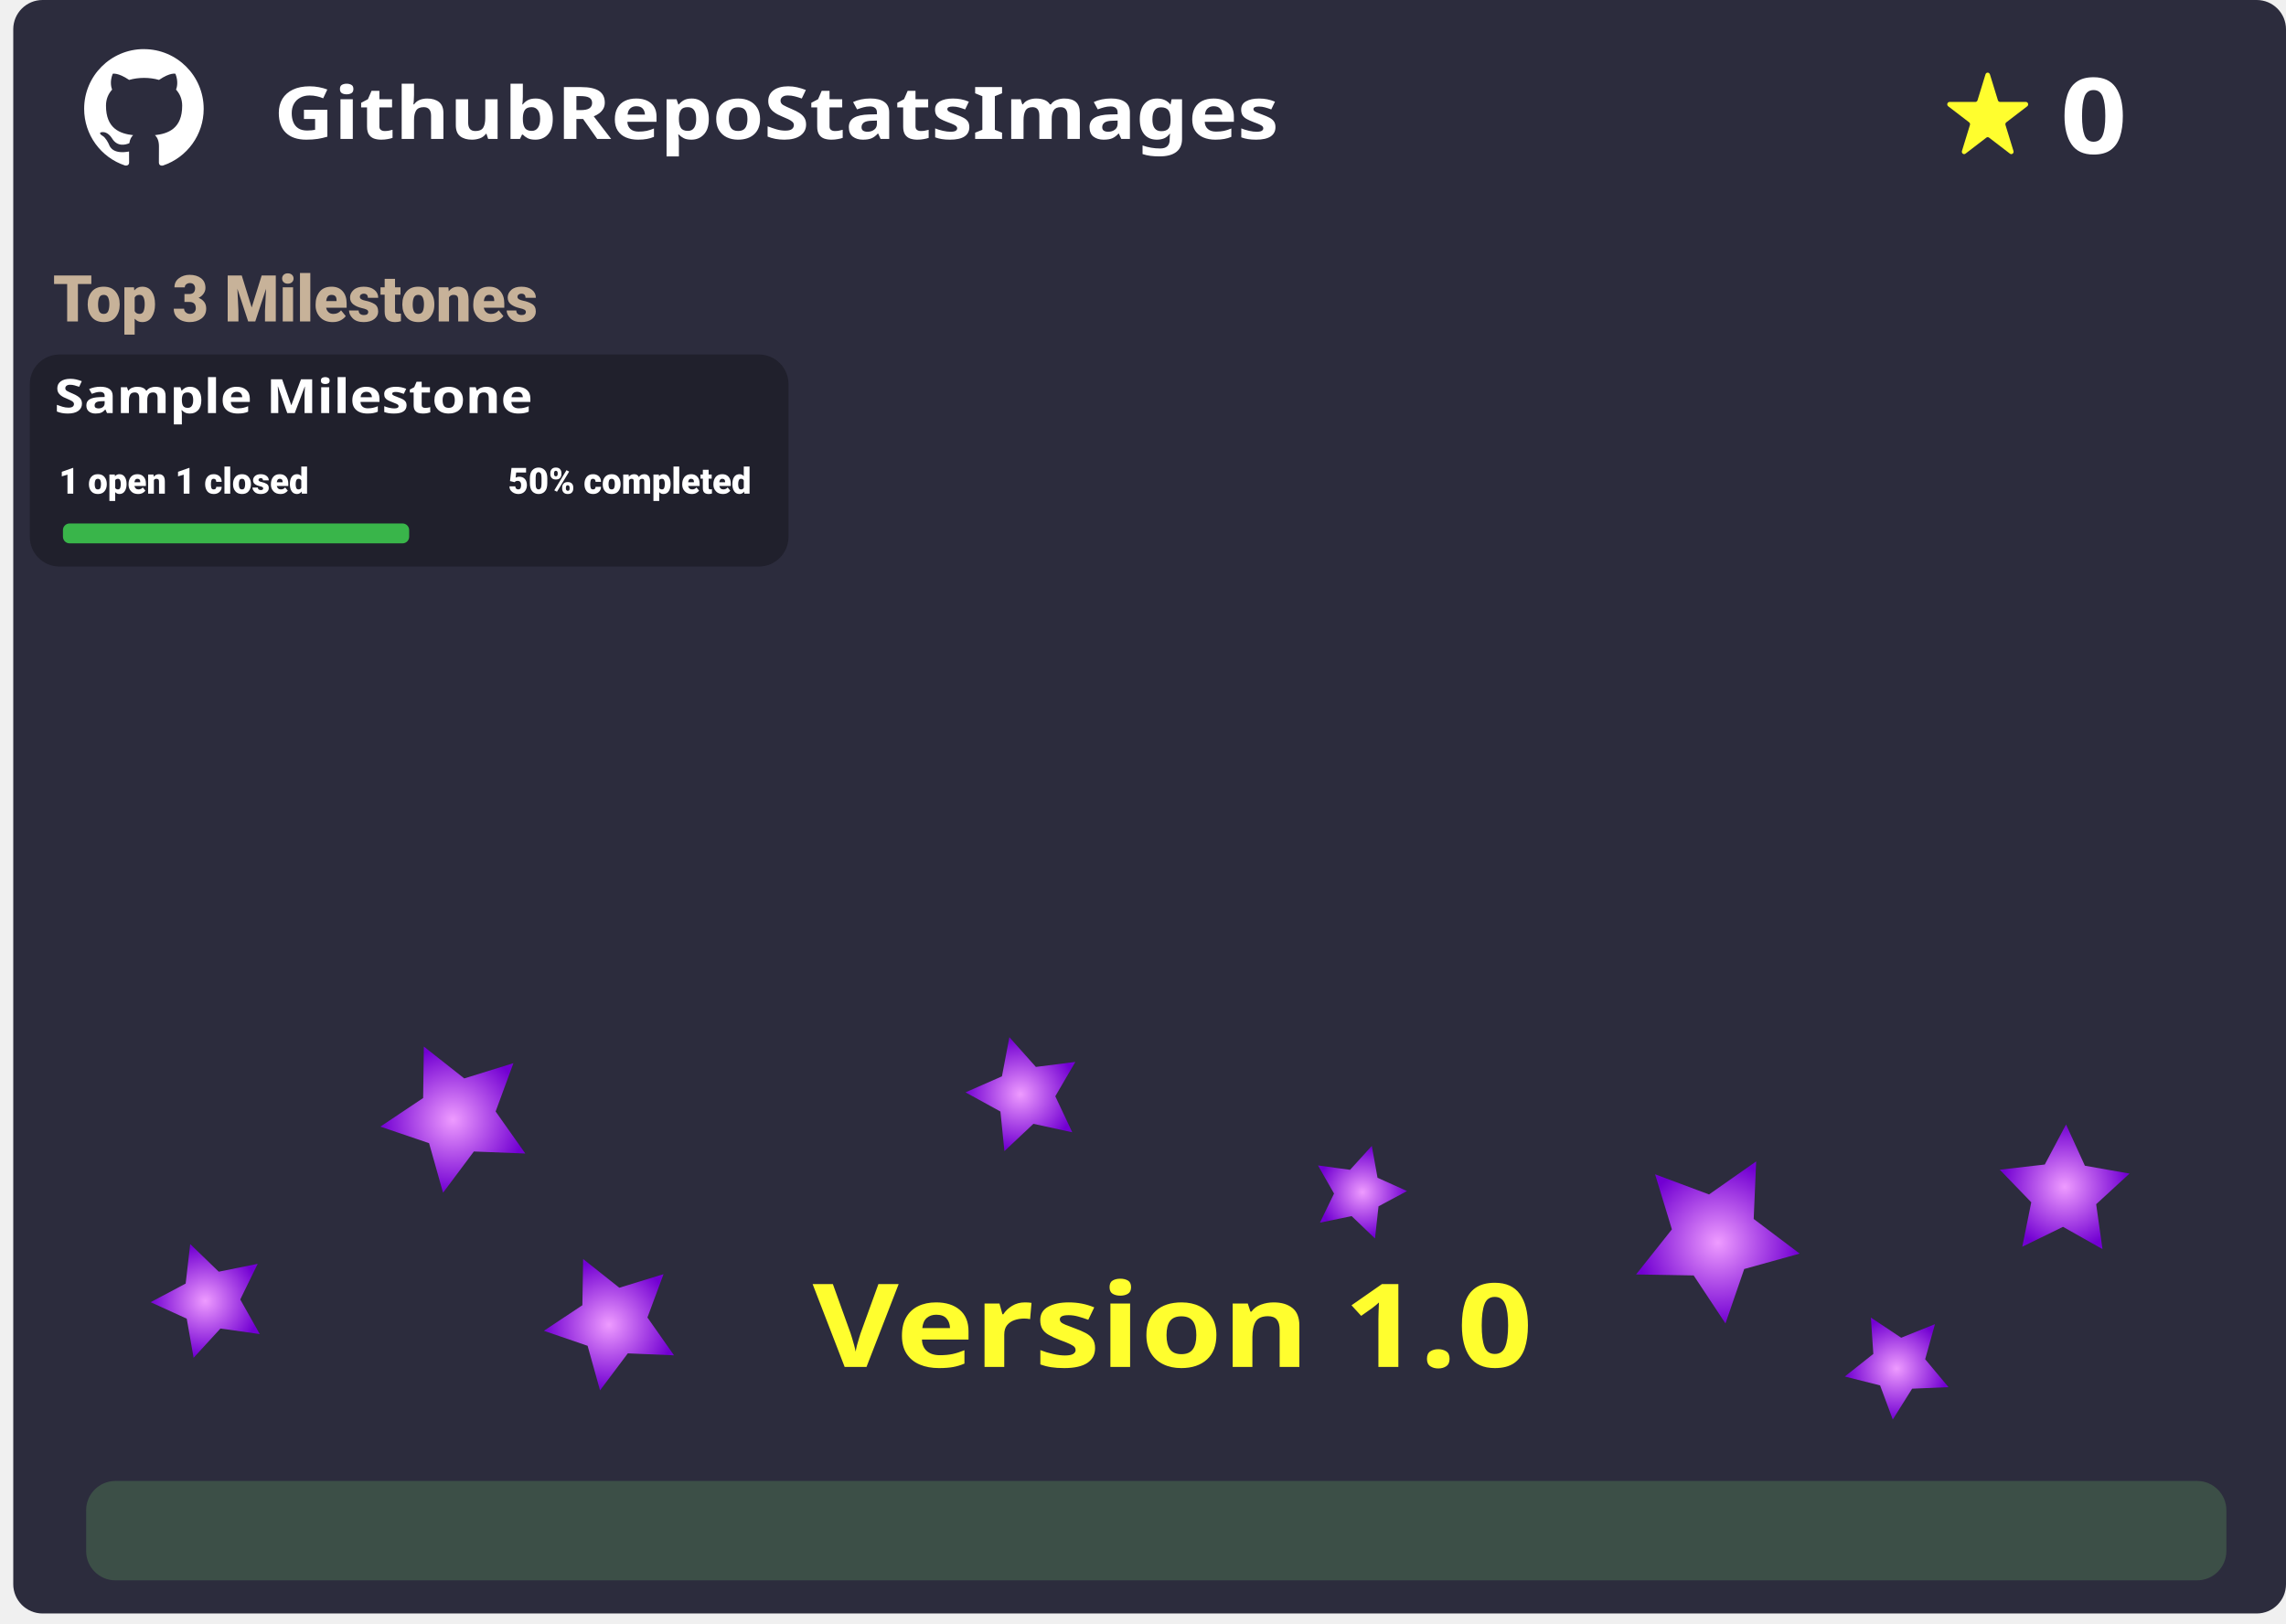
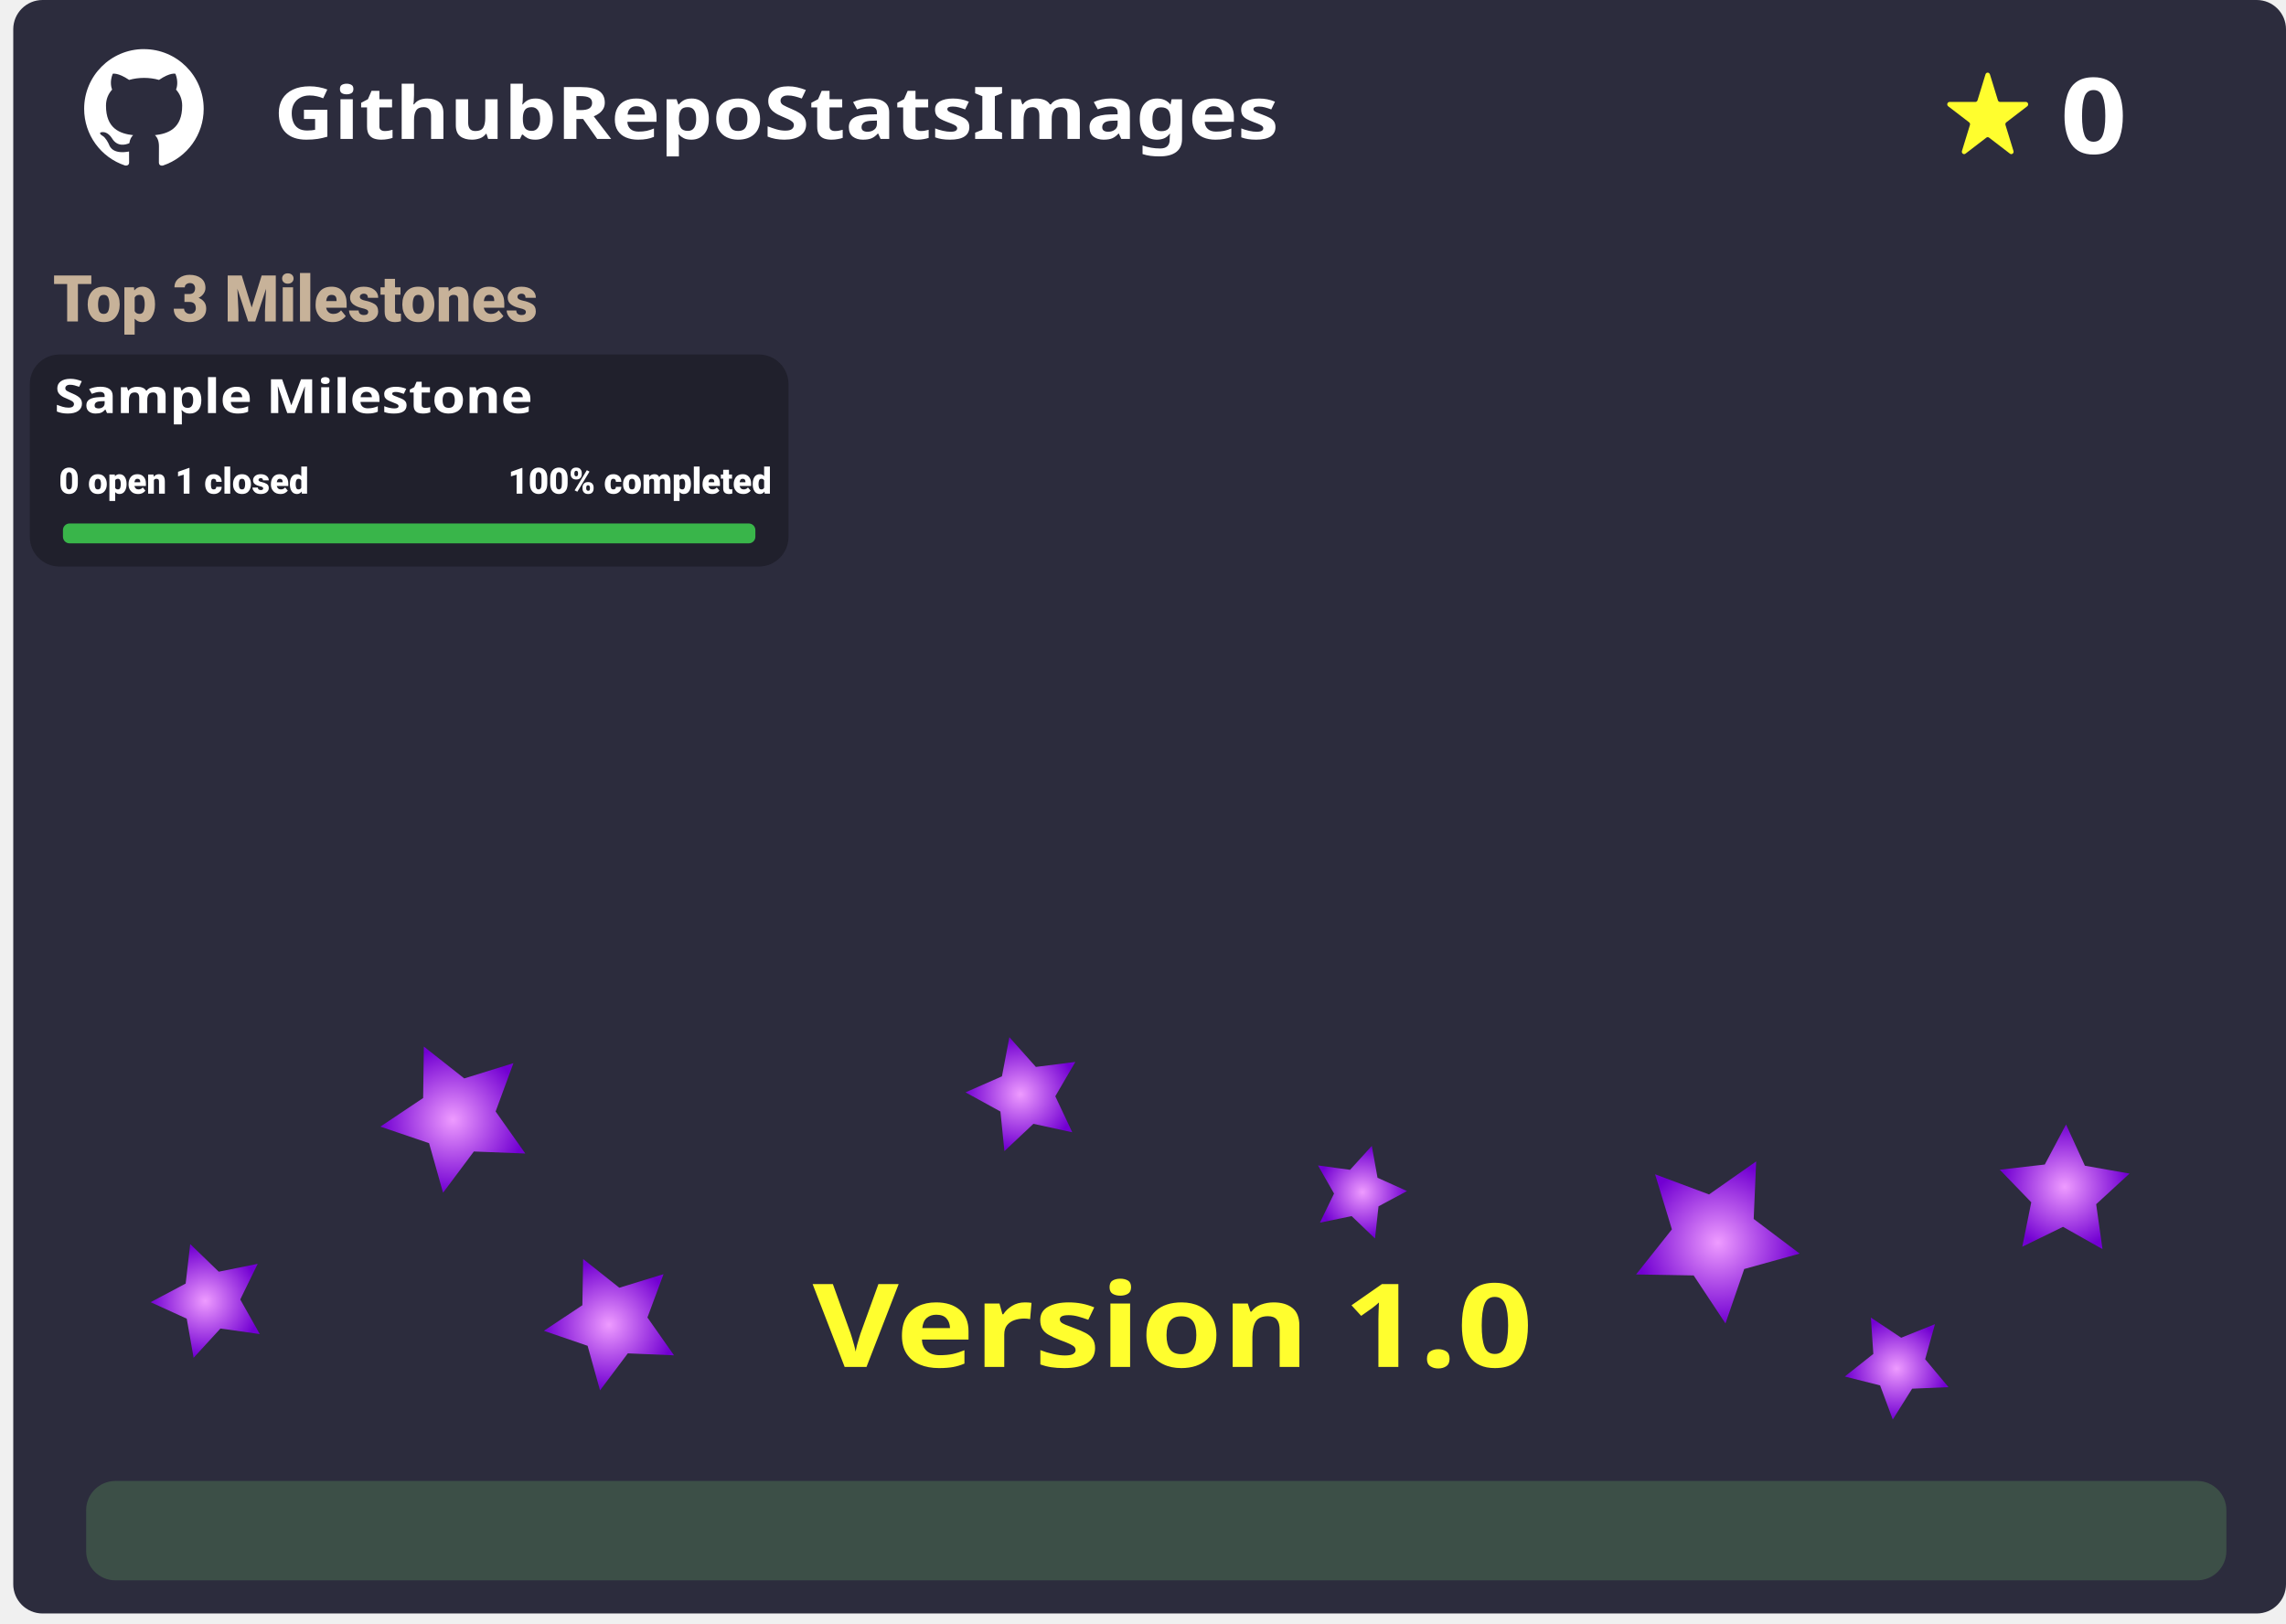
<svg xmlns="http://www.w3.org/2000/svg" xmlns:ns2="http://svgjs.dev/svgjs" xmlns:xlink="http://www.w3.org/1999/xlink" version="1.1" width="690" height="490">
  <a href="https://github.com/RobloxHero/MemoryStoreServerPopulating">
    <svg width="690" height="555" viewBox="0 0 690 555">
      <defs>
        <radialGradient id="radial-gradient" cx="136.68" cy="337.94" fx="136.68" fy="337.94" r="21.97" gradientUnits="userSpaceOnUse">
          <stop offset="0" stop-color="#ee9bff" />
          <stop offset="1" stop-color="#7200d2" />
        </radialGradient>
        <radialGradient id="radial-gradient-2" cx="518.52" cy="375.01" fx="518.52" fy="375.01" r="24.57" xlink:href="#radial-gradient" />
        <radialGradient id="radial-gradient-3" cx="183.8" cy="399.83" fx="183.8" fy="399.83" r="19.73" xlink:href="#radial-gradient" />
        <radialGradient id="radial-gradient-4" cx="308.01" cy="330.26" fx="308.01" fy="330.26" r="16.88" xlink:href="#radial-gradient" />
        <radialGradient id="radial-gradient-5" cx="411.26" cy="359.84" fx="411.26" fy="359.84" r="13.7" xlink:href="#radial-gradient" />
        <radialGradient id="radial-gradient-6" cx="572.48" cy="413.07" fx="572.48" fy="413.07" r="15.52" xlink:href="#radial-gradient" />
        <radialGradient id="radial-gradient-7" cx="623.19" cy="358.21" fx="623.19" fy="358.21" r="19.2" xlink:href="#radial-gradient" />
        <radialGradient id="radial-gradient-8" cx="61.94" cy="392.67" fx="61.94" fy="392.67" r="16.82" xlink:href="#radial-gradient" />
      </defs>
      <rect x="4" width="686" height="487" rx="8.84" ry="8.84" style="fill: #2c2c3d;" />
      <path id="GithubLogo" d="m43.45,14.83c9.96,0,18.03,8.07,18.03,18.03,0,7.75-4.94,14.63-12.28,17.1-.9.18-1.24-.38-1.24-.86,0-.61.02-2.55.02-4.96,0-1.69-.56-2.77-1.22-3.34,4.01-.45,8.23-1.98,8.23-8.9,0-1.98-.7-3.58-1.85-4.85.18-.45.81-2.3-.18-4.78,0,0-1.51-.5-4.96,1.85-1.44-.41-2.97-.61-4.51-.61s-3.06.2-4.51.61c-3.45-2.32-4.96-1.85-4.96-1.85-.99,2.48-.36,4.33-.18,4.78-1.15,1.26-1.85,2.88-1.85,4.85,0,6.9,4.19,8.45,8.2,8.9-.52.45-.99,1.24-1.15,2.41-1.04.47-3.63,1.24-5.25-1.49-.34-.54-1.35-1.87-2.77-1.85-1.51.02-.61.86.02,1.19.77.43,1.65,2.03,1.85,2.55.36,1.01,1.53,2.95,6.06,2.12,0,1.51.02,2.93.02,3.36,0,.47-.34,1.01-1.24.86-7.36-2.45-12.33-9.34-12.33-17.1,0-9.96,8.07-18.03,18.03-18.03Z" style="fill: #fff;" />
      <path d="m600.63,22.43l2.41,7.84c.09.3.36.5.65.5h7.8c.66,0,.94.9.4,1.31l-6.31,4.84c-.24.18-.34.51-.25.81l2.41,7.84c.21.67-.52,1.22-1.06.81l-6.31-4.84c-.24-.18-.57-.18-.81,0l-6.31,4.84c-.54.41-1.26-.14-1.06-.81l2.41-7.84c.09-.3,0-.63-.25-.81l-6.31-4.84c-.54-.41-.26-1.31.4-1.31h7.8c.3,0,.56-.2.65-.5l2.41-7.84c.21-.67,1.1-.67,1.31,0Z" style="fill: #fffe2e;" />
      <g id="Stars">
        <polygon points="158.56 348.17 143.03 347.56 133.73 360 129.51 345.05 114.8 340.05 127.72 331.42 127.93 315.88 140.13 325.5 154.97 320.9 149.6 335.48 158.56 348.17" style="fill: url(#radial-gradient);" />
        <polygon points="520.81 399.46 511.21 384.97 493.83 384.67 504.64 371.06 499.57 354.44 515.85 360.52 530.08 350.55 529.33 367.92 543.21 378.38 526.47 383.03 520.81 399.46" style="fill: url(#radial-gradient-2);" />
        <polygon points="203.44 409.08 189.5 408.49 181.11 419.65 177.36 406.21 164.16 401.68 175.78 393.96 176.01 380.01 186.94 388.68 200.28 384.58 195.42 397.66 203.44 409.08" style="fill: url(#radial-gradient-3);" />
        <polygon points="323.65 341.76 311.92 339.21 303.17 347.44 301.96 335.49 291.43 329.71 302.42 324.87 304.67 313.07 312.67 322.03 324.58 320.52 318.53 330.89 323.65 341.76" style="fill: url(#radial-gradient-4);" />
        <polygon points="415.02 373.81 407.97 367.06 398.41 369.04 402.66 360.25 397.82 351.77 407.49 353.09 414.06 345.88 415.79 355.48 424.69 359.5 416.09 364.11 415.02 373.81" style="fill: url(#radial-gradient-5);" />
        <polygon points="588.13 418.69 577.15 419.15 571.31 428.46 567.48 418.16 556.83 415.48 565.44 408.65 564.7 397.69 573.85 403.77 584.04 399.68 581.09 410.26 588.13 418.69" style="fill: url(#radial-gradient-6);" />
        <polygon points="634.61 377.02 622.69 370.3 610.4 376.3 613.11 362.89 603.6 353.05 617.19 351.49 623.61 339.41 629.3 351.85 642.77 354.22 632.7 363.47 634.61 377.02" style="fill: url(#radial-gradient-7);" />
        <polygon points="78.41 402.67 66.54 400.99 58.44 409.82 56.36 398.02 45.46 393.04 56.04 387.42 57.41 375.51 66.03 383.84 77.78 381.46 72.52 392.23 78.41 402.67" style="fill: url(#radial-gradient-8);" />
      </g>
      <text transform="translate(15.97 97.03) scale(.97 1)" style="fill: #c7b299; font-family: Roboto-Black, Roboto; font-size: 19.52px; font-weight: 800;" ns2:data="{&quot;leading&quot;:&quot;1.3&quot;}">Top 3 Milestones</text>
    </svg>
    <text transform="translate(82.71 41.94) scale(1.14 1)" style="fill: #fff; font-family: AdriannaCondensed-ExtraBold, 'Adrianna Condensed'; font-size: 21.93px; font-weight: 700;" ns2:data="{&quot;leading&quot;:&quot;1.3&quot;}">
      <tspan dy="0" x="0" ns2:data="{&quot;newLined&quot;:true}">GithubRepoStatsImages</tspan>
    </text>
    <text transform="translate(621.88 46.34) scale(1.11 1)" style="fill: #fff; font-family: AdriannaCondensed-ExtraBold, 'Adrianna Condensed'; font-size: 31.76px; font-weight: 700;" ns2:data="{&quot;leading&quot;:&quot;1.3&quot;}">
      <tspan dy="0" x="0" ns2:data="{&quot;newLined&quot;:true}">0</tspan>
    </text>
    <g id="VersionProgress">
      <g id="ProgressBar" width="686" height="487">
        <rect x="26" y="447" width="646" height="30" rx="8.84" ry="8.84" style="fill: #527f55; opacity: .42;" />
        <rect x="26" y="447" id="ProgressBarVersion" width="0" height="30" rx="8.84" ry="8.84" style="fill: #39b54a;" />
      </g>
      <text id="VersionLabel" text-anchor="middle" x="45%" transform="translate(0 412.59) scale(1.14 1)" style="fill: #fffe2e; font-family: AdriannaCondensed-ExtraBold, 'Adrianna Condensed'; font-size: 35.04px; font-weight: 700;" ns2:data="{&quot;leading&quot;:&quot;1.3&quot;}">
        <tspan dy="0" x="45%" ns2:data="{&quot;newLined&quot;:true}">Version 1.0</tspan>
      </text>
    </g>
    <g id="SvgjsG1013">
      <rect id="SvgjsRect1012" x="9" y="107" width="229" height="64" rx="8.94" ry="8.94" style="opacity: .28;" />
      <text id="SvgjsText1011" transform="translate(16.42 124.68) scale(1.14 1)" style="fill: #fff; font-family: AdriannaCondensed-ExtraBold, 'Adrianna Condensed'; font-size: 14.28px; font-weight: 700;" x="0" y="0" ns2:data="{&quot;leading&quot;:&quot;1.3&quot;}">
        <tspan dy="0" x="0" ns2:data="{&quot;newLined&quot;:true}">Sample Milestone</tspan>
      </text>
      <g id="SvgjsG1010">
-         <rect id="SvgjsRect1009" x="19" y="158" width="104.5" height="6" style="fill: #39b54a;" rx="2" ry="2" />
+         <rect id="SvgjsRect1009" x="19" y="158" width="209" height="6" style="fill: #39b54a;" rx="2" ry="2" />
      </g>
      <text id="SvgjsText1008" transform="translate(153.36 149) scale(.97 1)" style="fill: #fff; font-family: Roboto-Black, Roboto; font-size: 10.92px; font-weight: 800;" x="0" y="0" ns2:data="{&quot;leading&quot;:&quot;1.3&quot;}">
-         <tspan dy="0" x="0" ns2:data="{&quot;newLined&quot;:true}">50% completed</tspan>
+         <tspan dy="0" x="0" ns2:data="{&quot;newLined&quot;:true}">100% completed</tspan>
      </text>
      <text id="SvgjsText1007" transform="translate(17.79 149) scale(.97 1)" style="fill: #fff; font-family: Roboto-Black, Roboto; font-size: 10.92px; font-weight: 800;" x="0" y="0" ns2:data="{&quot;leading&quot;:&quot;1.3&quot;}">
-         <tspan dy="0" x="0" ns2:data="{&quot;newLined&quot;:true}">1 open 1 closed</tspan>
+         <tspan dy="0" x="0" ns2:data="{&quot;newLined&quot;:true}">0 open 1 closed</tspan>
      </text>
    </g>
  </a>
</svg>
